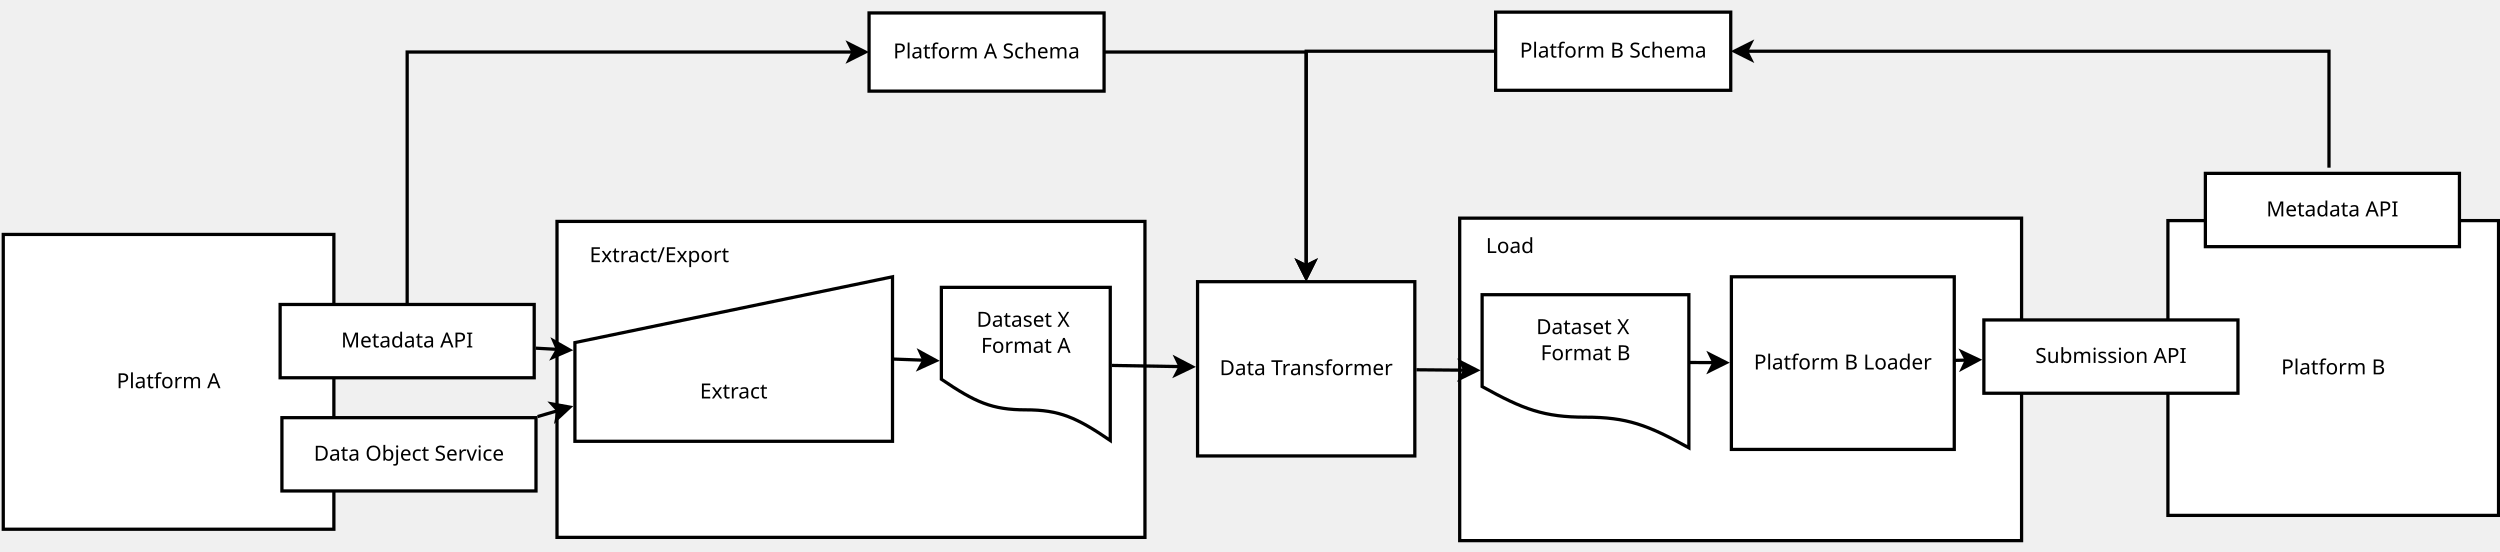
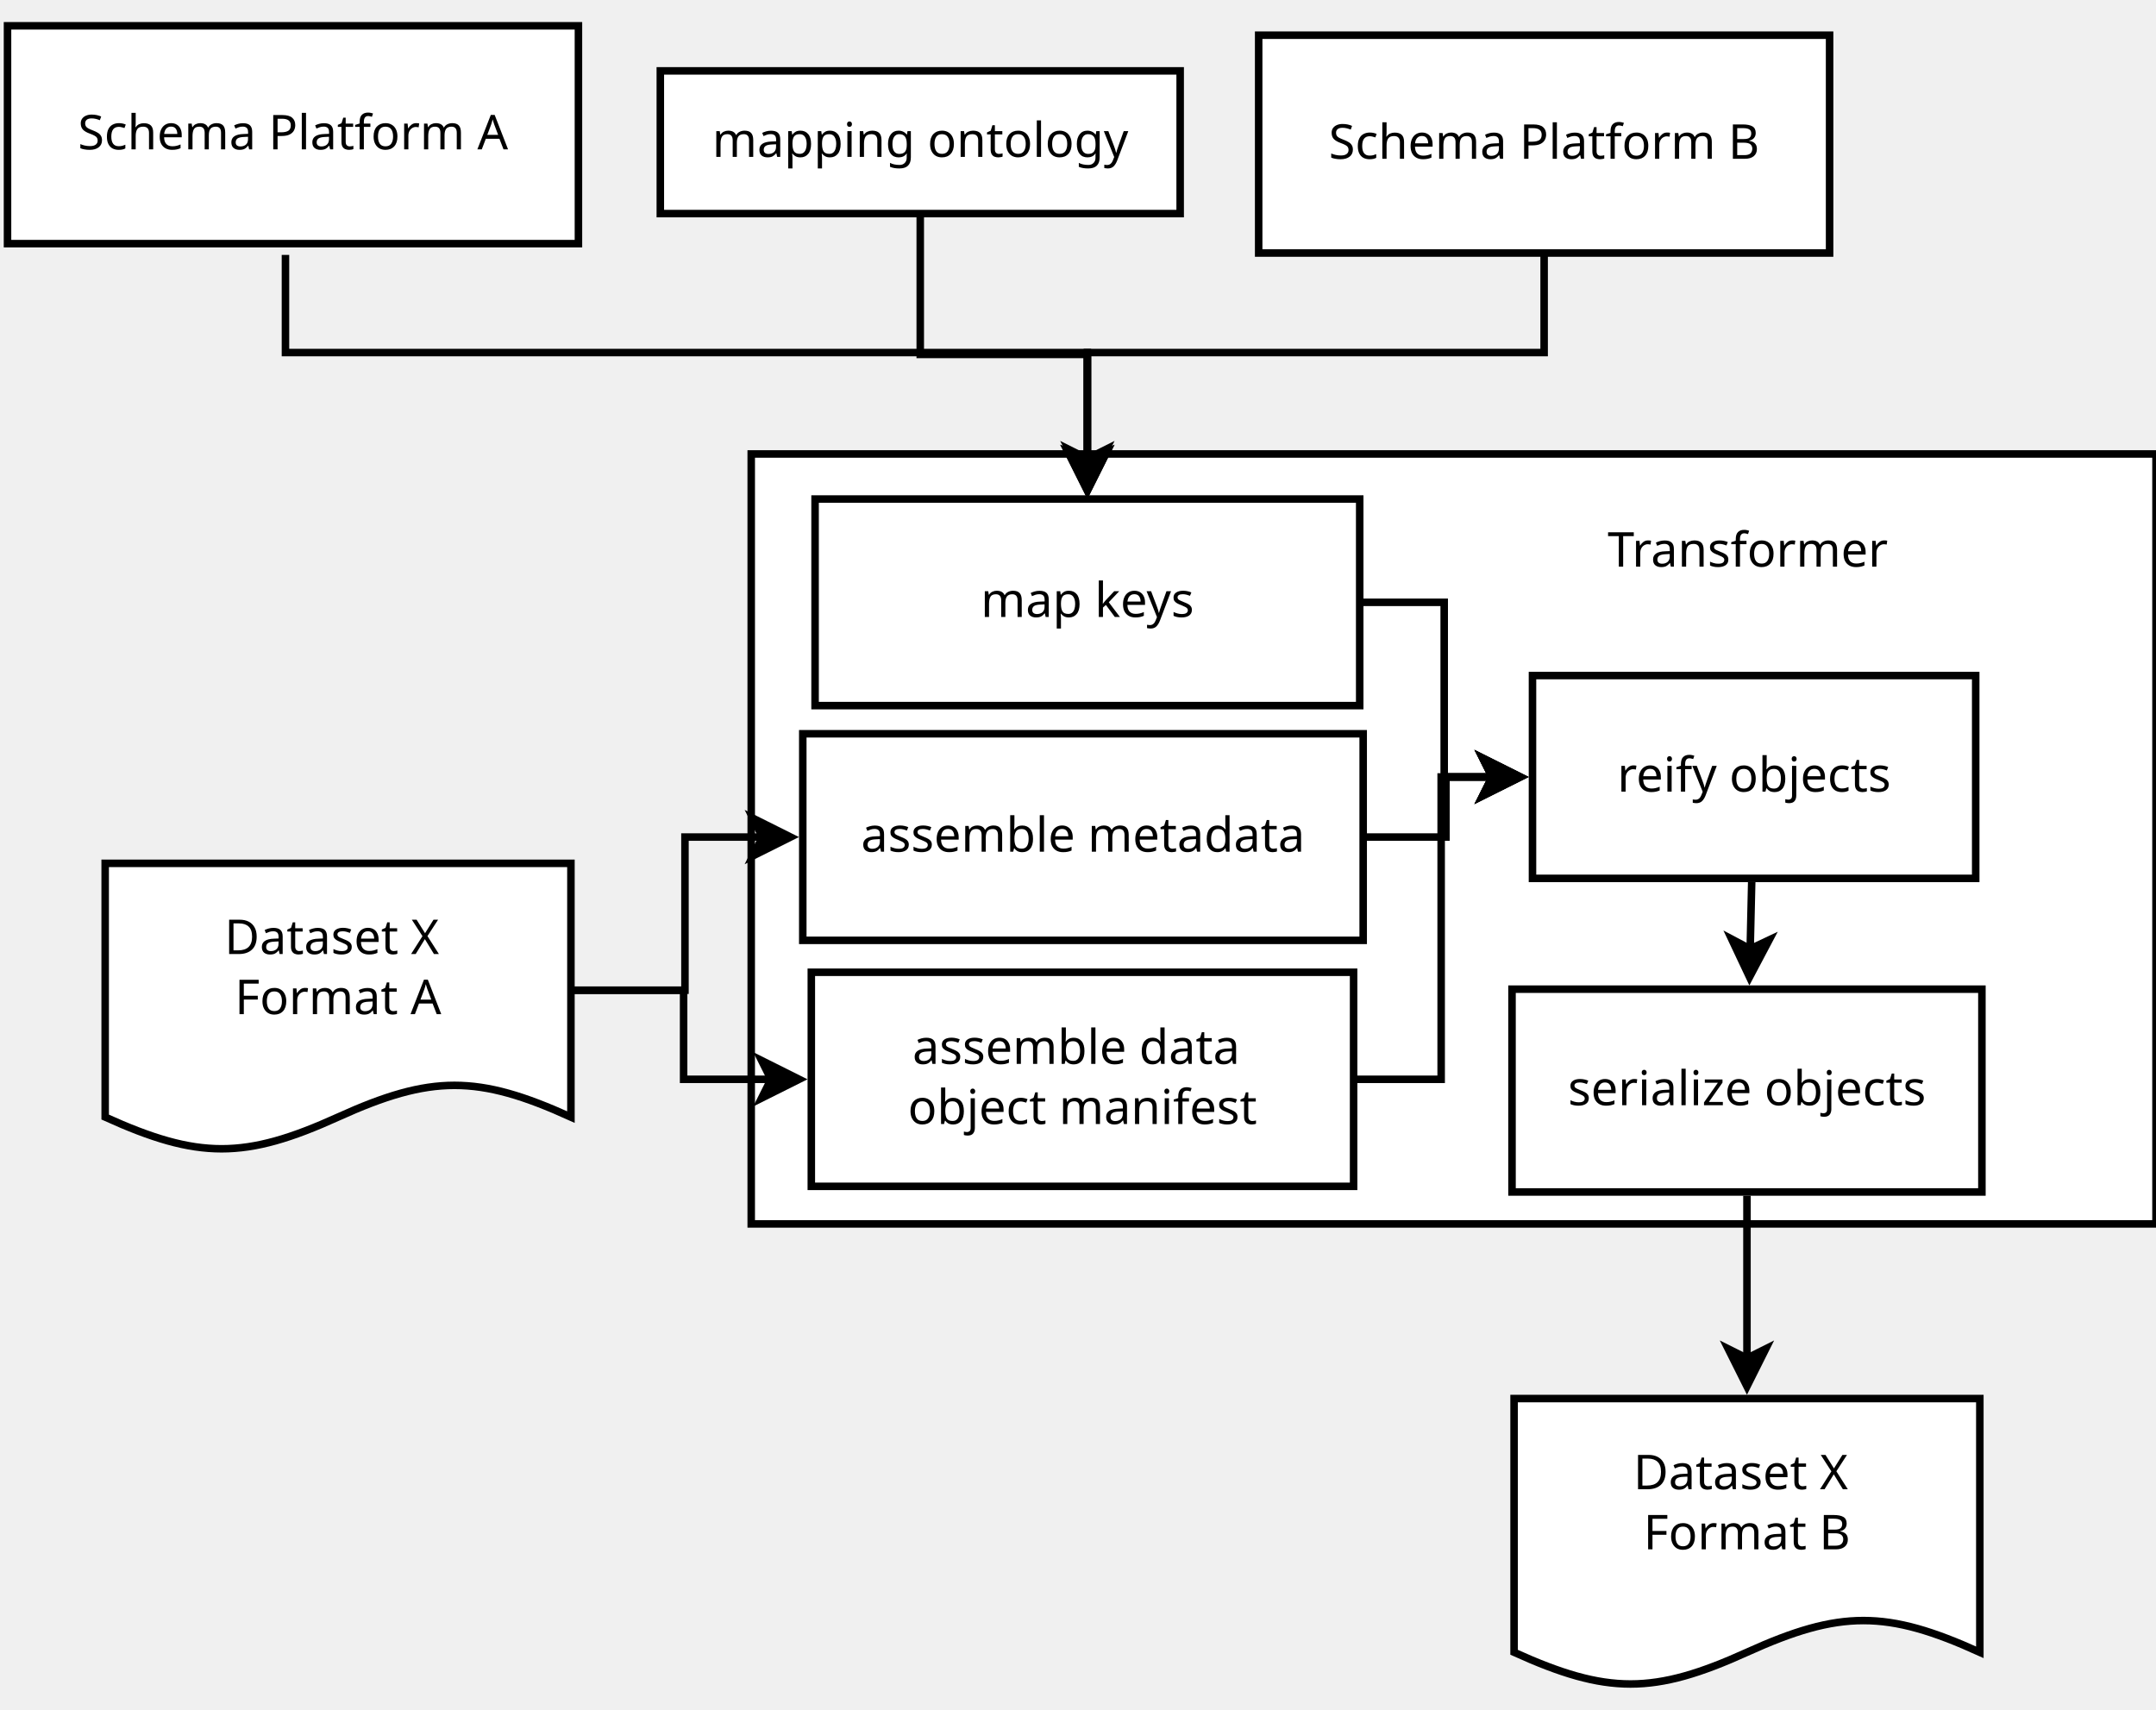
- <svg xmlns="http://www.w3.org/2000/svg" width="77cm" height="17cm" viewBox="222 178 1535 327">
+ <svg xmlns="http://www.w3.org/2000/svg" width="29cm" height="23cm" viewBox="418 232 574 445">
  <g id="Background">
    <g>
-       <rect style="fill: #ffffff; fill-opacity: 1; stroke-opacity: 1; stroke-width: 2; stroke: #000000" x="1118.25" y="306" width="345" height="198" rx="0" ry="0" />
-       <text font-size="12.8" style="fill: #000000; fill-opacity: 1; stroke: none;text-anchor:middle;font-family:sans-serif;font-style:normal;font-weight:normal" x="1290.75" y="408.9">
-         <tspan x="1290.75" y="408.9" />
+       <path style="fill: #ffffff; fill-opacity: 1; stroke-opacity: 1; stroke-width: 2; stroke: #000000" fill-rule="evenodd" d="M 446 456.75 L 570,456.75 L 570,524.306 C 545.2,513.046 532.8,513.046 508,524.306 C 483.2,535.565 470.8,535.565 446,524.306 L 446,456.75z" />
+       <text font-size="12.8" style="fill: #000000; fill-opacity: 1; stroke: none;text-anchor:middle;font-family:sans-serif;font-style:normal;font-weight:normal" x="508" y="480.898">
+         <tspan x="508" y="480.898">Dataset X</tspan>
+         <tspan x="508" y="496.898">Format A</tspan>
      </text>
    </g>
    <g>
-       <rect style="fill: #ffffff; fill-opacity: 1; stroke-opacity: 1; stroke-width: 2; stroke: #000000" x="564" y="308" width="361" height="194" rx="0" ry="0" />
-       <text font-size="12.8" style="fill: #000000; fill-opacity: 1; stroke: none;text-anchor:middle;font-family:sans-serif;font-style:normal;font-weight:normal" x="744.5" y="408.9">
-         <tspan x="744.5" y="408.9" />
+       <rect style="fill: #ffffff; fill-opacity: 1; stroke-opacity: 1; stroke-width: 2; stroke: #000000" x="420" y="233.75" width="152" height="58" rx="0" ry="0" />
+       <text font-size="12.8" style="fill: #000000; fill-opacity: 1; stroke: none;text-anchor:middle;font-family:sans-serif;font-style:normal;font-weight:normal" x="496" y="266.65">
+         <tspan x="496" y="266.65">Schema Platform A</tspan>
      </text>
    </g>
    <g>
-       <rect style="fill: #ffffff; fill-opacity: 1; stroke-opacity: 1; stroke-width: 2; stroke: #000000" x="224" y="316" width="203" height="181" rx="0" ry="0" />
-       <text font-size="12.8" style="fill: #000000; fill-opacity: 1; stroke: none;text-anchor:middle;font-family:sans-serif;font-style:normal;font-weight:normal" x="325.5" y="410.4">
-         <tspan x="325.5" y="410.4">Platform A</tspan>
+       <path style="fill: #ffffff; fill-opacity: 1; stroke-opacity: 1; stroke-width: 2; stroke: #000000" fill-rule="evenodd" d="M 821.1 599.25 L 945.1,599.25 L 945.1,666.806 C 920.3,655.546 907.9,655.546 883.1,666.806 C 858.3,678.065 845.9,678.065 821.1,666.806 L 821.1,599.25z" />
+       <text font-size="12.8" style="fill: #000000; fill-opacity: 1; stroke: none;text-anchor:middle;font-family:sans-serif;font-style:normal;font-weight:normal" x="883.1" y="623.398">
+         <tspan x="883.1" y="623.398">Dataset X</tspan>
+         <tspan x="883.1" y="639.398">Format B</tspan>
      </text>
    </g>
    <g>
-       <path style="fill: #ffffff; fill-opacity: 1; stroke-opacity: 1; stroke-width: 2; stroke: #000000" fill-rule="evenodd" d="M 575 382.4 L 770,342 L 770,443 L 575,443 L 575,382.4z" />
-       <text font-size="12.8" style="fill: #000000; fill-opacity: 1; stroke: none;text-anchor:middle;font-family:sans-serif;font-style:normal;font-weight:normal" x="672.5" y="416.7">
-         <tspan x="672.5" y="416.7">Extract</tspan>
+       <rect style="fill: #ffffff; fill-opacity: 1; stroke-opacity: 1; stroke-width: 2; stroke: #000000" x="753.1" y="236.25" width="152" height="58" rx="0" ry="0" />
+       <text font-size="12.8" style="fill: #000000; fill-opacity: 1; stroke: none;text-anchor:middle;font-family:sans-serif;font-style:normal;font-weight:normal" x="829.1" y="269.15">
+         <tspan x="829.1" y="269.15">Schema Platform B</tspan>
      </text>
    </g>
    <g>
-       <rect style="fill: #ffffff; fill-opacity: 1; stroke-opacity: 1; stroke-width: 2; stroke: #000000" x="957.3" y="345" width="133.4" height="107" rx="0" ry="0" />
-       <text font-size="12.8" style="fill: #000000; fill-opacity: 1; stroke: none;text-anchor:middle;font-family:sans-serif;font-style:normal;font-weight:normal" x="1024" y="402.4">
-         <tspan x="1024" y="402.4">Data Transformer</tspan>
+       <rect style="fill: #ffffff; fill-opacity: 1; stroke-opacity: 1; stroke-width: 2; stroke: #000000" x="618" y="347.75" width="374" height="205" rx="0" ry="0" />
+       <text font-size="12.8" style="fill: #000000; fill-opacity: 1; stroke: none;text-anchor:middle;font-family:sans-serif;font-style:normal;font-weight:normal" x="805" y="454.15">
+         <tspan x="805" y="454.15" />
      </text>
    </g>
    <g>
-       <rect style="fill: #ffffff; fill-opacity: 1; stroke-opacity: 1; stroke-width: 2; stroke: #000000" x="1285.07" y="342" width="136.85" height="106" rx="0" ry="0" />
-       <text font-size="12.8" style="fill: #000000; fill-opacity: 1; stroke: none;text-anchor:middle;font-family:sans-serif;font-style:normal;font-weight:normal" x="1353.5" y="398.9">
-         <tspan x="1353.5" y="398.9">Platform B Loader</tspan>
+       <rect style="fill: #ffffff; fill-opacity: 1; stroke-opacity: 1; stroke-width: 2; stroke: #000000" x="593.8" y="245.75" width="138.4" height="38" rx="0" ry="0" />
+       <text font-size="12.8" style="fill: #000000; fill-opacity: 1; stroke: none;text-anchor:middle;font-family:sans-serif;font-style:normal;font-weight:normal" x="663" y="268.65">
+         <tspan x="663" y="268.65">mapping ontology</tspan>
      </text>
    </g>
    <g>
-       <rect style="fill: #ffffff; fill-opacity: 1; stroke-opacity: 1; stroke-width: 2; stroke: #000000" x="1553.1" y="307.5" width="203" height="181" rx="0" ry="0" />
-       <text font-size="12.8" style="fill: #000000; fill-opacity: 1; stroke: none;text-anchor:middle;font-family:sans-serif;font-style:normal;font-weight:normal" x="1654.6" y="401.9">
-         <tspan x="1654.6" y="401.9">Platform B</tspan>
-       </text>
-     </g>
-     <text font-size="12.8" style="fill: #000000; fill-opacity: 1; stroke: none;text-anchor:start;font-family:sans-serif;font-style:normal;font-weight:normal" x="584" y="333">
-       <tspan x="584" y="333">Extract/Export</tspan>
-     </text>
-     <g>
-       <line style="fill: none; stroke-opacity: 1; stroke-width: 2; stroke: #000000" x1="904.691" y1="396.421" x2="946.578" y2="397.151" />
-       <polygon style="fill: #000000; fill-opacity: 1; stroke-opacity: 1; stroke-width: 2; stroke: #000000" fill-rule="evenodd" points="954.077,397.281 943.991,402.106 946.578,397.151 944.166,392.108 " />
-     </g>
-     <g>
-       <line style="fill: none; stroke-opacity: 1; stroke-width: 2; stroke: #000000" x1="1091.68" y1="399.092" x2="1121.37" y2="399.352" />
-       <polygon style="fill: #000000; fill-opacity: 1; stroke-opacity: 1; stroke-width: 2; stroke: #000000" fill-rule="evenodd" points="1128.87,399.417 1118.82,404.33 1121.37,399.352 1118.91,394.33 " />
-     </g>
-     <g>
-       <line style="fill: none; stroke-opacity: 1; stroke-width: 2; stroke: #000000" x1="1250.9" y1="394.596" x2="1274.38" y2="394.688" />
-       <polygon style="fill: #000000; fill-opacity: 1; stroke-opacity: 1; stroke-width: 2; stroke: #000000" fill-rule="evenodd" points="1281.88,394.718 1271.86,399.679 1274.38,394.688 1271.9,389.679 " />
-     </g>
-     <g>
-       <path style="fill: #ffffff; fill-opacity: 1; stroke-opacity: 1; stroke-width: 2; stroke: #000000" fill-rule="evenodd" d="M 1132.02 353 L 1258.97,353 L 1258.97,447 C 1233.58,432.9 1220.89,428.2 1195.5,428.2 C 1170.11,428.2 1157.41,423.5 1132.02,409.4 L 1132.02,353z" />
-       <text font-size="12.8" style="fill: #000000; fill-opacity: 1; stroke: none;text-anchor:middle;font-family:sans-serif;font-style:normal;font-weight:normal" x="1195.5" y="377.2">
-         <tspan x="1195.5" y="377.2">Dataset X</tspan>
-         <tspan x="1195.5" y="393.2">Format B</tspan>
+       <rect style="fill: #ffffff; fill-opacity: 1; stroke-opacity: 1; stroke-width: 2; stroke: #000000" x="635" y="359.75" width="145" height="55" rx="0" ry="0" />
+       <text font-size="12.8" style="fill: #000000; fill-opacity: 1; stroke: none;text-anchor:middle;font-family:sans-serif;font-style:normal;font-weight:normal" x="707.5" y="391.15">
+         <tspan x="707.5" y="391.15">map keys</tspan>
      </text>
    </g>
    <g>
-       <path style="fill: #ffffff; fill-opacity: 1; stroke-opacity: 1; stroke-width: 2; stroke: #000000" fill-rule="evenodd" d="M 800 348.5 L 903.7,348.5 L 903.7,442.5 C 882.96,428.4 872.59,423.7 851.85,423.7 C 831.11,423.7 820.74,419 800,404.9 L 800,348.5z" />
-       <text font-size="12.8" style="fill: #000000; fill-opacity: 1; stroke: none;text-anchor:middle;font-family:sans-serif;font-style:normal;font-weight:normal" x="851.85" y="372.7">
-         <tspan x="851.85" y="372.7">Dataset X</tspan>
-         <tspan x="851.85" y="388.7">Format A</tspan>
+       <rect style="fill: #ffffff; fill-opacity: 1; stroke-opacity: 1; stroke-width: 2; stroke: #000000" x="634" y="485.75" width="144.375" height="57" rx="0" ry="0" />
+       <text font-size="12.8" style="fill: #000000; fill-opacity: 1; stroke: none;text-anchor:middle;font-family:sans-serif;font-style:normal;font-weight:normal" x="706.187" y="510.15">
+         <tspan x="706.187" y="510.15">assemble data </tspan>
+         <tspan x="706.187" y="526.15">object manifest</tspan>
      </text>
    </g>
    <g>
-       <rect style="fill: #ffffff; fill-opacity: 1; stroke-opacity: 1; stroke-width: 2; stroke: #000000" x="394" y="359" width="156" height="45" rx="0" ry="0" />
-       <text font-size="12.8" style="fill: #000000; fill-opacity: 1; stroke: none;text-anchor:middle;font-family:sans-serif;font-style:normal;font-weight:normal" x="472" y="385.4">
-         <tspan x="472" y="385.4">Metadata API</tspan>
+       <polyline style="fill: none; stroke-opacity: 1; stroke-width: 2; stroke: #000000" points="663,283.75 663,321.247 707.5,321.247 707.5,349.007 " />
+       <polygon style="fill: #000000; fill-opacity: 1; stroke-opacity: 1; stroke-width: 2; stroke: #000000" fill-rule="evenodd" points="707.5,356.507 702.5,346.507 707.5,349.007 712.5,346.507 " />
+     </g>
+     <g>
+       <polyline style="fill: none; stroke-opacity: 1; stroke-width: 2; stroke: #000000" points="829.1,294.25 829.1,320.75 707.5,320.75 707.5,350.014 " />
+       <polygon style="fill: #000000; fill-opacity: 1; stroke-opacity: 1; stroke-width: 2; stroke: #000000" fill-rule="evenodd" points="707.5,357.514 702.5,347.514 707.5,350.014 712.5,347.514 " />
+     </g>
+     <g>
+       <rect style="fill: #ffffff; fill-opacity: 1; stroke-opacity: 1; stroke-width: 2; stroke: #000000" x="826" y="406.75" width="118" height="54" rx="0" ry="0" />
+       <text font-size="12.8" style="fill: #000000; fill-opacity: 1; stroke: none;text-anchor:middle;font-family:sans-serif;font-style:normal;font-weight:normal" x="885" y="437.65">
+         <tspan x="885" y="437.65">reify objects</tspan>
      </text>
    </g>
    <g>
-       <rect style="fill: #ffffff; fill-opacity: 1; stroke-opacity: 1; stroke-width: 2; stroke: #000000" x="395.1" y="428.5" width="156" height="45" rx="0" ry="0" />
-       <text font-size="12.8" style="fill: #000000; fill-opacity: 1; stroke: none;text-anchor:middle;font-family:sans-serif;font-style:normal;font-weight:normal" x="473.1" y="454.9">
-         <tspan x="473.1" y="454.9">Data Object Service</tspan>
+       <rect style="fill: #ffffff; fill-opacity: 1; stroke-opacity: 1; stroke-width: 2; stroke: #000000" x="631.725" y="422.25" width="149.2" height="55" rx="0" ry="0" />
+       <text font-size="12.8" style="fill: #000000; fill-opacity: 1; stroke: none;text-anchor:middle;font-family:sans-serif;font-style:normal;font-weight:normal" x="706.325" y="453.65">
+         <tspan x="706.325" y="453.65">assemble metadata</tspan>
      </text>
    </g>
    <g>
-       <line style="fill: none; stroke-opacity: 1; stroke-width: 2; stroke: #000000" x1="550.957" y1="385.832" x2="564.279" y2="386.563" />
-       <polygon style="fill: #000000; fill-opacity: 1; stroke-opacity: 1; stroke-width: 2; stroke: #000000" fill-rule="evenodd" points="571.767,386.974 561.508,391.418 564.279,386.563 562.056,381.433 " />
-     </g>
-     <g>
-       <line style="fill: none; stroke-opacity: 1; stroke-width: 2; stroke: #000000" x1="552.086" y1="427.827" x2="564.663" y2="424.137" />
-       <polygon style="fill: #000000; fill-opacity: 1; stroke-opacity: 1; stroke-width: 2; stroke: #000000" fill-rule="evenodd" points="571.859,422.026 563.671,429.639 564.663,424.137 560.856,420.043 " />
-     </g>
-     <g>
-       <rect style="fill: #ffffff; fill-opacity: 1; stroke-opacity: 1; stroke-width: 2; stroke: #000000" x="1440.1" y="368.5" width="156" height="45" rx="0" ry="0" />
-       <text font-size="12.8" style="fill: #000000; fill-opacity: 1; stroke: none;text-anchor:middle;font-family:sans-serif;font-style:normal;font-weight:normal" x="1518.1" y="394.9">
-         <tspan x="1518.1" y="394.9">Submission API</tspan>
+       <rect style="fill: #ffffff; fill-opacity: 1; stroke-opacity: 1; stroke-width: 2; stroke: #000000" x="820.55" y="490.25" width="125.1" height="54" rx="0" ry="0" />
+       <text font-size="12.8" style="fill: #000000; fill-opacity: 1; stroke: none;text-anchor:middle;font-family:sans-serif;font-style:normal;font-weight:normal" x="883.1" y="521.15">
+         <tspan x="883.1" y="521.15">serialize objects</tspan>
      </text>
    </g>
    <g>
-       <line style="fill: none; stroke-opacity: 1; stroke-width: 2; stroke: #000000" x1="1421.65" y1="393.344" x2="1429.4" y2="393.155" />
-       <polygon style="fill: #000000; fill-opacity: 1; stroke-opacity: 1; stroke-width: 2; stroke: #000000" fill-rule="evenodd" points="1436.9,392.973 1427.02,398.215 1429.4,393.155 1426.78,388.218 " />
+       <line style="fill: none; stroke-opacity: 1; stroke-width: 2; stroke: #000000" x1="884.363" y1="461.74" x2="883.958" y2="479.527" />
+       <polygon style="fill: #000000; fill-opacity: 1; stroke-opacity: 1; stroke-width: 2; stroke: #000000" fill-rule="evenodd" points="883.788,487.025 879.017,476.914 883.958,479.527 889.014,477.141 " />
    </g>
-     <text font-size="12.8" style="fill: #000000; fill-opacity: 1; stroke: none;text-anchor:start;font-family:sans-serif;font-style:normal;font-weight:normal" x="1134.35" y="327.4">
-       <tspan x="1134.35" y="327.4">Load</tspan>
+     <g>
+       <line style="fill: none; stroke-opacity: 1; stroke-width: 2; stroke: #000000" x1="883.1" y1="545.245" x2="883.1" y2="588.514" />
+       <polygon style="fill: #000000; fill-opacity: 1; stroke-opacity: 1; stroke-width: 2; stroke: #000000" fill-rule="evenodd" points="883.1,596.014 878.1,586.014 883.1,588.514 888.1,586.014 " />
+     </g>
+     <g>
+       <polyline style="fill: none; stroke-opacity: 1; stroke-width: 2; stroke: #000000" points="570,490.528 600.358,490.528 600.358,449.75 620.98,449.75 " />
+       <polygon style="fill: #000000; fill-opacity: 1; stroke-opacity: 1; stroke-width: 2; stroke: #000000" fill-rule="evenodd" points="628.48,449.75 618.48,454.75 620.98,449.75 618.48,444.75 " />
+     </g>
+     <g>
+       <polyline style="fill: none; stroke-opacity: 1; stroke-width: 2; stroke: #000000" points="570,490.528 600,490.528 600,514.25 623.26,514.25 " />
+       <polygon style="fill: #000000; fill-opacity: 1; stroke-opacity: 1; stroke-width: 2; stroke: #000000" fill-rule="evenodd" points="630.76,514.25 620.76,519.25 623.26,514.25 620.76,509.25 " />
+     </g>
+     <g>
+       <polyline style="fill: none; stroke-opacity: 1; stroke-width: 2; stroke: #000000" points="780,387.25 802.496,387.25 802.496,433.75 815.257,433.75 " />
+       <polygon style="fill: #000000; fill-opacity: 1; stroke-opacity: 1; stroke-width: 2; stroke: #000000" fill-rule="evenodd" points="822.757,433.75 812.757,438.75 815.257,433.75 812.757,428.75 " />
+     </g>
+     <g>
+       <polyline style="fill: none; stroke-opacity: 1; stroke-width: 2; stroke: #000000" points="780.925,449.75 802.959,449.75 802.959,433.75 815.257,433.75 " />
+       <polygon style="fill: #000000; fill-opacity: 1; stroke-opacity: 1; stroke-width: 2; stroke: #000000" fill-rule="evenodd" points="822.757,433.75 812.757,438.75 815.257,433.75 812.757,428.75 " />
+     </g>
+     <g>
+       <polyline style="fill: none; stroke-opacity: 1; stroke-width: 2; stroke: #000000" points="778.375,514.25 801.684,514.25 801.684,433.75 815.257,433.75 " />
+       <polygon style="fill: #000000; fill-opacity: 1; stroke-opacity: 1; stroke-width: 2; stroke: #000000" fill-rule="evenodd" points="822.757,433.75 812.757,438.75 815.257,433.75 812.757,428.75 " />
+     </g>
+     <text font-size="12.8" style="fill: #000000; fill-opacity: 1; stroke: none;text-anchor:start;font-family:sans-serif;font-style:normal;font-weight:normal" x="846" y="377.75">
+       <tspan x="846" y="377.75">Transformer</tspan>
    </text>
    <g>
-       <rect style="fill: #ffffff; fill-opacity: 1; stroke-opacity: 1; stroke-width: 2; stroke: #000000" x="755.6" y="180" width="144.3" height="48" rx="0" ry="0" />
-       <text font-size="12.8" style="fill: #000000; fill-opacity: 1; stroke: none;text-anchor:middle;font-family:sans-serif;font-style:normal;font-weight:normal" x="827.75" y="207.9">
-         <tspan x="827.75" y="207.9">Platform A Schema</tspan>
-       </text>
-     </g>
-     <g>
-       <rect style="fill: #ffffff; fill-opacity: 1; stroke-opacity: 1; stroke-width: 2; stroke: #000000" x="1140.32" y="179.5" width="144.35" height="48" rx="0" ry="0" />
-       <text font-size="12.8" style="fill: #000000; fill-opacity: 1; stroke: none;text-anchor:middle;font-family:sans-serif;font-style:normal;font-weight:normal" x="1212.5" y="207.4">
-         <tspan x="1212.5" y="207.4">Platform B Schema</tspan>
-       </text>
-     </g>
-     <g>
-       <polyline style="fill: none; stroke-opacity: 1; stroke-width: 2; stroke: #000000" points="472,359 472,204 745.864,204 " />
-       <polygon style="fill: #000000; fill-opacity: 1; stroke-opacity: 1; stroke-width: 2; stroke: #000000" fill-rule="evenodd" points="753.364,204 743.364,209 745.864,204 743.364,199 " />
-     </g>
-     <g>
-       <polyline style="fill: none; stroke-opacity: 1; stroke-width: 2; stroke: #000000" points="899.9,204 1024,204 1024,335.264 " />
-       <polygon style="fill: #000000; fill-opacity: 1; stroke-opacity: 1; stroke-width: 2; stroke: #000000" fill-rule="evenodd" points="1024,342.764 1019,332.764 1024,335.264 1029,332.764 " />
-     </g>
-     <g>
-       <polyline style="fill: none; stroke-opacity: 1; stroke-width: 2; stroke: #000000" points="1140.32,203.5 1024,203.5 1024,335.264 " />
-       <polygon style="fill: #000000; fill-opacity: 1; stroke-opacity: 1; stroke-width: 2; stroke: #000000" fill-rule="evenodd" points="1024,342.764 1019,332.764 1024,335.264 1029,332.764 " />
-     </g>
-     <g>
-       <rect style="fill: #ffffff; fill-opacity: 1; stroke-opacity: 1; stroke-width: 2; stroke: #000000" x="1576.1" y="278.5" width="156" height="45" rx="0" ry="0" />
-       <text font-size="12.8" style="fill: #000000; fill-opacity: 1; stroke: none;text-anchor:middle;font-family:sans-serif;font-style:normal;font-weight:normal" x="1654.1" y="304.9">
-         <tspan x="1654.1" y="304.9">Metadata API</tspan>
-       </text>
-     </g>
-     <g>
-       <polyline style="fill: none; stroke-opacity: 1; stroke-width: 2; stroke: #000000" points="1652,275 1652,275 1652,203.5 1294.41,203.5 " />
-       <polygon style="fill: #000000; fill-opacity: 1; stroke-opacity: 1; stroke-width: 2; stroke: #000000" fill-rule="evenodd" points="1286.91,203.5 1296.91,198.5 1294.41,203.5 1296.91,208.5 " />
-     </g>
-     <g>
-       <line style="fill: none; stroke-opacity: 1; stroke-width: 2; stroke: #000000" x1="770" y1="392.5" x2="789.276" y2="393.206" />
-       <polygon style="fill: #000000; fill-opacity: 1; stroke-opacity: 1; stroke-width: 2; stroke: #000000" fill-rule="evenodd" points="796.771,393.481 786.594,398.112 789.276,393.206 786.96,388.118 " />
+       <polyline style="fill: none; stroke-opacity: 1; stroke-width: 2; stroke: #000000" points="494,294.75 494,320.75 707.5,320.75 707.5,350.014 " />
+       <polygon style="fill: #000000; fill-opacity: 1; stroke-opacity: 1; stroke-width: 2; stroke: #000000" fill-rule="evenodd" points="707.5,357.514 702.5,347.514 707.5,350.014 712.5,347.514 " />
    </g>
  </g>
</svg>
